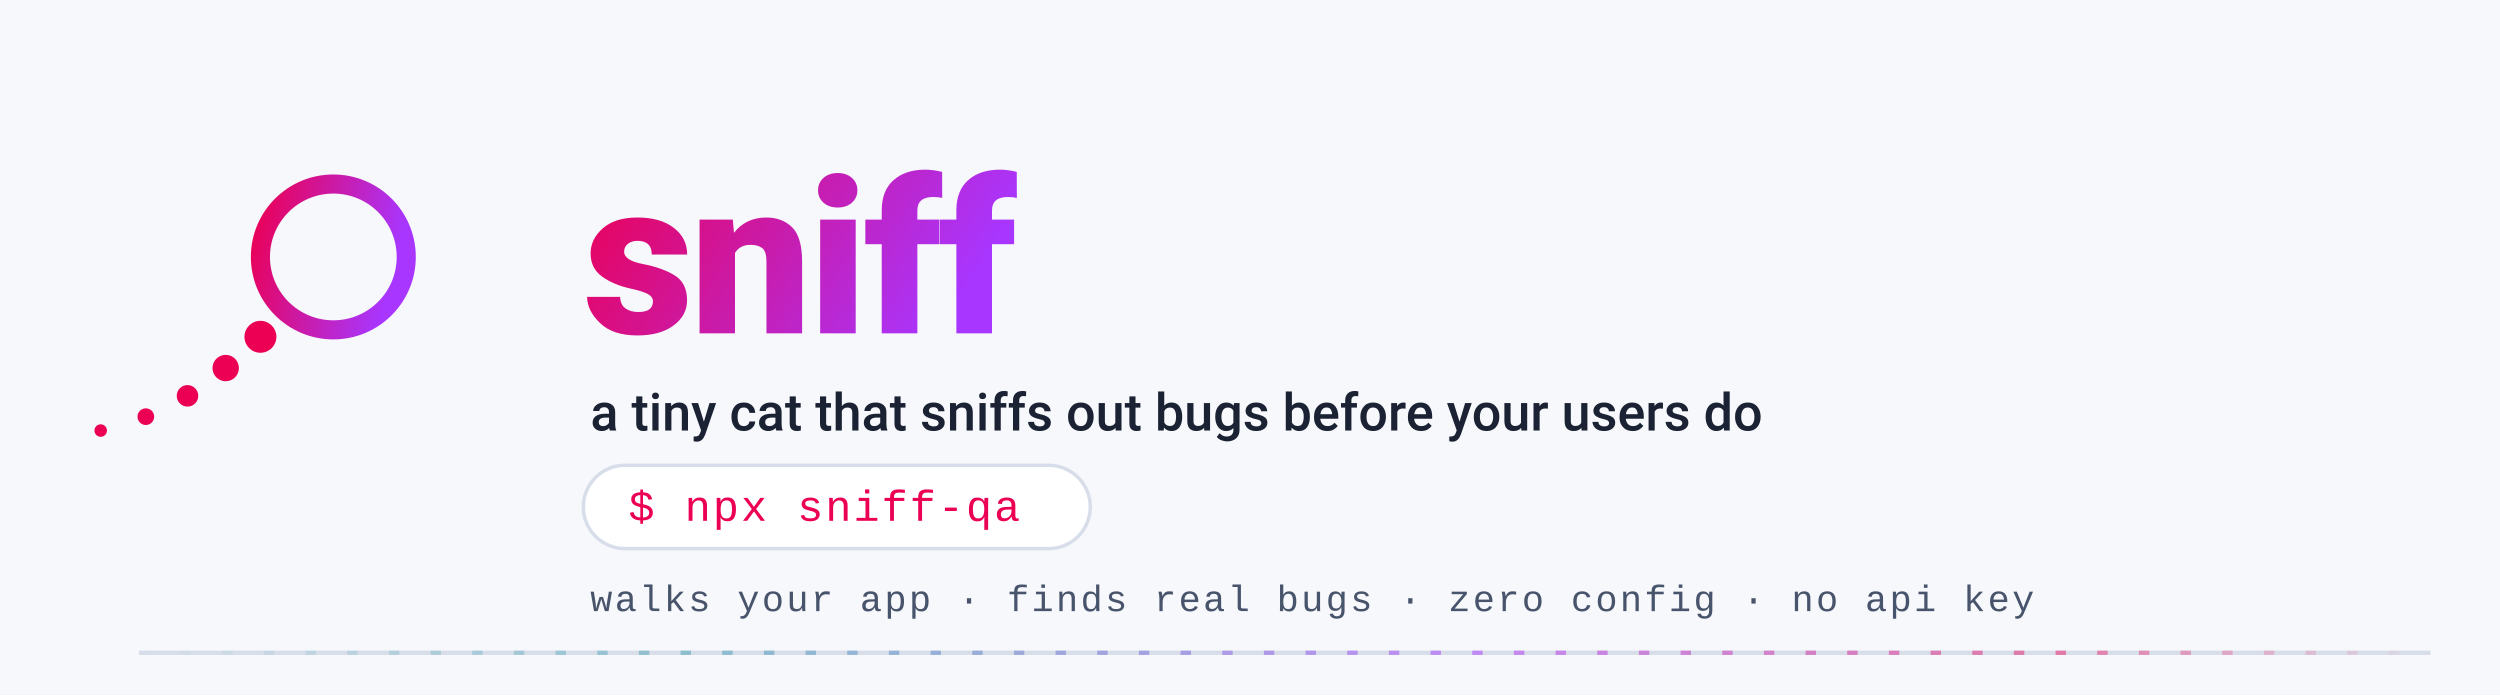
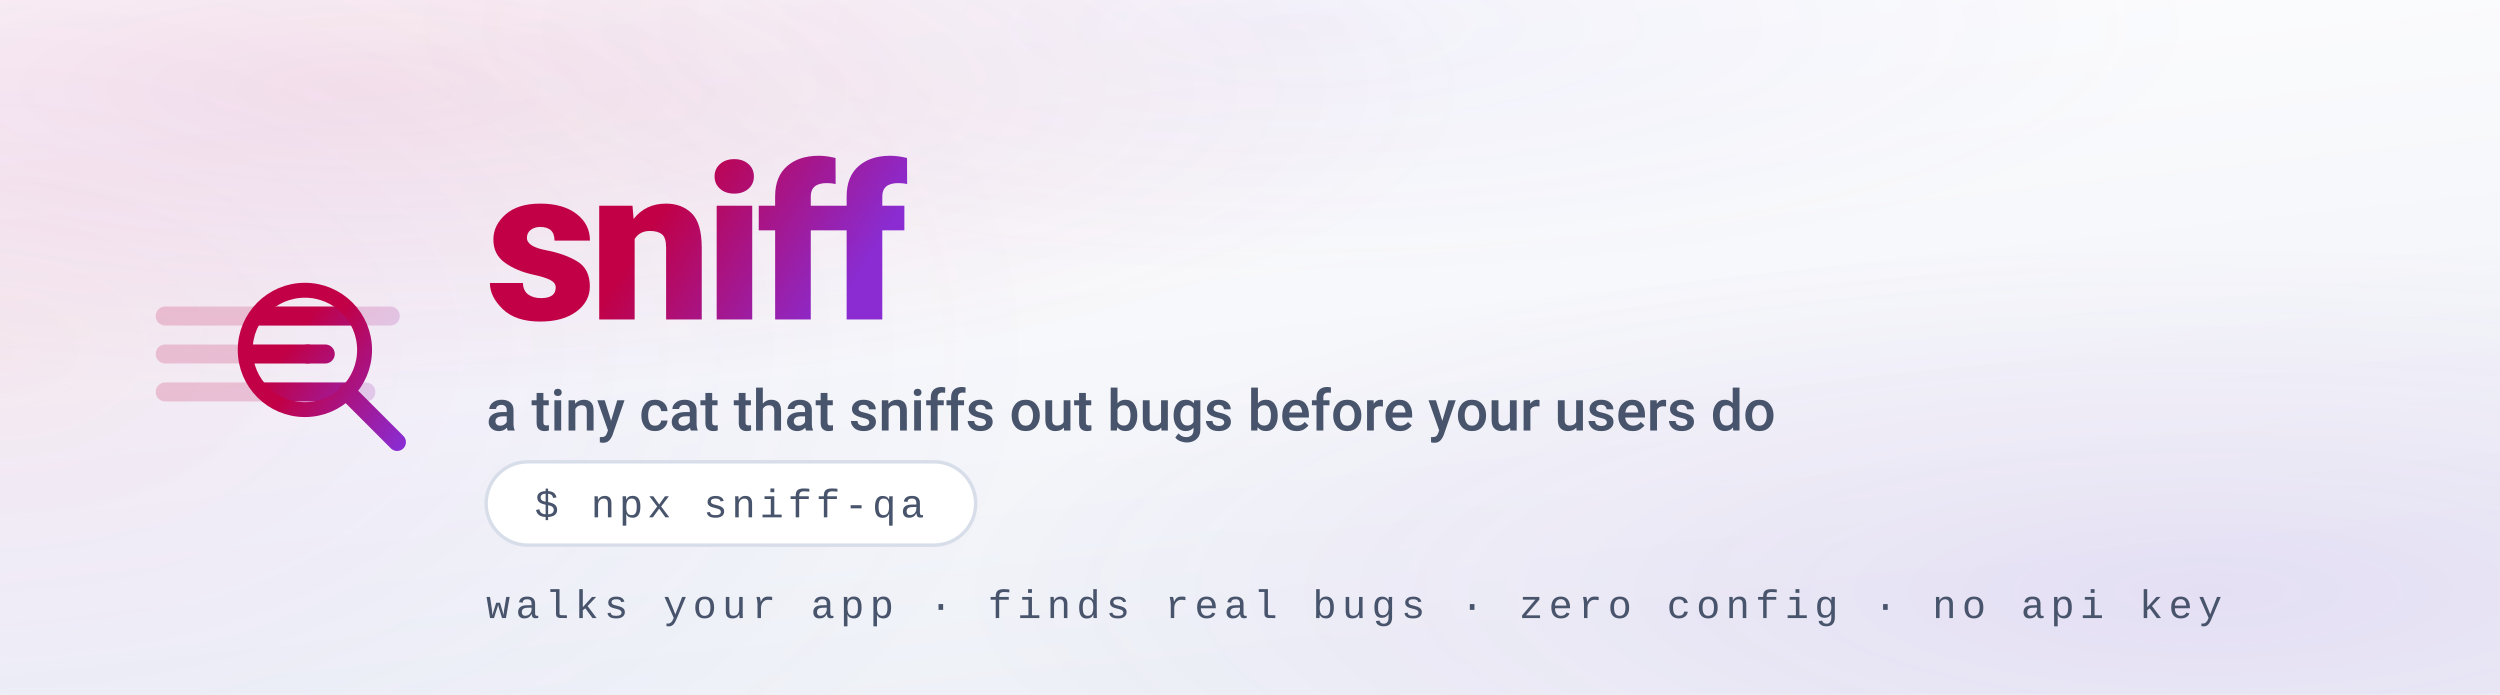
- <svg xmlns="http://www.w3.org/2000/svg" viewBox="0 0 720 200" fill="none" role="img" aria-label="sniff: a tiny cat that sniffs out bugs before your users do">
+ <svg xmlns="http://www.w3.org/2000/svg" viewBox="0 0 720 200" fill="none" role="img" aria-label="sniff: a loupe scans a field of code and the line under the lens lights up">
  <defs>
-     <linearGradient id="brand" x1="0" y1="0" x2="1" y2="0.25" gradientUnits="objectBoundingBox">
-       <stop offset="0%" stop-color="#EB0054" />
-       <stop offset="100%" stop-color="#A836FF" />
-       <animateTransform attributeName="gradientTransform" type="translate" values="-0.12 0; 0.12 0; -0.12 0" dur="18s" repeatCount="indefinite" />
+     <linearGradient id="sf-ground" x1="0" y1="0" x2="0.4" y2="1">
+       <stop offset="0%" stop-color="#FFFFFF" />
+       <stop offset="55%" stop-color="#F7F8FB" />
+       <stop offset="100%" stop-color="#EEF1F7" />
    </linearGradient>
-     <linearGradient id="horizonline" gradientUnits="userSpaceOnUse" x1="40" y1="188" x2="700" y2="188">
-       <stop offset="0%" stop-color="#00819C" stop-opacity="0" />
-       <stop offset="24%" stop-color="#00819C" stop-opacity="0.35" />
-       <stop offset="58%" stop-color="#A836FF" stop-opacity="0.5" />
-       <stop offset="84%" stop-color="#EB0054" stop-opacity="0.45" />
-       <stop offset="100%" stop-color="#EB0054" stop-opacity="0" />
+     <radialGradient id="sf-bloomA" cx="0.15" cy="0.13" r="0.44">
+       <stop offset="0%" stop-color="#C10045" stop-opacity="0.10" />
+       <stop offset="100%" stop-color="#C10045" stop-opacity="0" />
+     </radialGradient>
+     <radialGradient id="sf-bloomB" cx="0.88" cy="0.85" r="0.50">
+       <stop offset="0%" stop-color="#8A2CD1" stop-opacity="0.09" />
+       <stop offset="100%" stop-color="#8A2CD1" stop-opacity="0" />
+     </radialGradient>
+     <radialGradient id="sf-bloomC" cx="0.52" cy="0.04" r="0.36">
+       <stop offset="0%" stop-color="#5D4BD1" stop-opacity="0.06" />
+       <stop offset="100%" stop-color="#5D4BD1" stop-opacity="0" />
+     </radialGradient>
+     <radialGradient id="sf-wash" cx="0.5" cy="0.5" r="0.5">
+       <stop offset="0%" stop-color="#C10045" stop-opacity="0.07" />
+       <stop offset="42%" stop-color="#8A2CD1" stop-opacity="0.043" />
+       <stop offset="76%" stop-color="#5D4BD1" stop-opacity="0.016" />
+       <stop offset="100%" stop-color="#5D4BD1" stop-opacity="0" />
+     </radialGradient>
+     <clipPath id="sf-frame">
+       <rect width="720" height="200" />
+     </clipPath>
+     <linearGradient id="sf-ink" gradientUnits="userSpaceOnUse" x1="40" y1="88" x2="200" y2="200">
+       <stop class="sfk1" offset="0%" stop-color="#C10045" />
+       <stop class="sfk2" offset="52%" stop-color="#C10045" />
+       <stop class="sfk3" offset="100%" stop-color="#8A2CD1" />
    </linearGradient>
-     <linearGradient id="gridfade" gradientUnits="userSpaceOnUse" x1="0" y1="188" x2="0" y2="200">
-       <stop offset="0%" stop-color="#00819C" stop-opacity="0.4" />
-       <stop offset="100%" stop-color="#EB0054" stop-opacity="0.05" />
+     <clipPath id="sf-lens" clipPathUnits="userSpaceOnUse">
+       <circle cx="128" cy="130" r="41" />
+     </clipPath>
+     <linearGradient id="sf-word" x1="0" y1="0" x2="1" y2="0.25">
+       <stop class="sfk1" offset="0%" stop-color="#C10045" />
+       <stop class="sfk2" offset="46%" stop-color="#C10045" />
+       <stop class="sfk3" offset="100%" stop-color="#8A2CD1" />
    </linearGradient>
-     <linearGradient id="sheeng" x1="0" y1="0" x2="1" y2="0">
-       <stop offset="0%" stop-color="#FFFFFF" stop-opacity="0" />
-       <stop offset="50%" stop-color="#FFFFFF" stop-opacity="0.5" />
-       <stop offset="100%" stop-color="#FFFFFF" stop-opacity="0" />
-     </linearGradient>
-     <clipPath id="gridclip">
-       <rect x="0" y="188" width="720" height="12" />
-     </clipPath>
-     <clipPath id="wordclip">
-       <text x="168" y="96" font-family="system-ui, -apple-system, 'Segoe UI', Roboto, 'Helvetica Neue', Arial, sans-serif" font-size="62" font-weight="800" letter-spacing="-1">sniff</text>
-     </clipPath>
  </defs>
  <style>
    .disp { font-family: system-ui, -apple-system, 'Segoe UI', Roboto, 'Helvetica Neue', Arial, sans-serif; }
    .mono { font-family: ui-monospace, SFMono-Regular, 'SF Mono', Menlo, Consolas, 'Liberation Mono', monospace; }
-     .sub  { font-size: 15px; font-weight: 500; fill: #1A2233; }
-     .cmd  { font-size: 12.5px; letter-spacing: 0.6px; fill: #EB0054; }
-     .tag  { font-size: 10.6px; letter-spacing: 0.7px; fill: #48546B; }
- 
-     @keyframes flow { to { stroke-dashoffset: -240; } }
-     .flowline { animation: flow 14s linear infinite; }
- 
-     @keyframes pip { 0%,100% { opacity: 0.4; } 50% { opacity: 1; } }
-     .t1 { animation: pip 5s ease-in-out infinite 0s; }
-     .t2 { animation: pip 5s ease-in-out infinite 0.35s; }
-     .t3 { animation: pip 5s ease-in-out infinite 0.7s; }
-     .t4 { animation: pip 5s ease-in-out infinite 1.05s; }
-     .t5 { animation: pip 5s ease-in-out infinite 1.4s; }
- 
-     @keyframes sheen {
-       0%   { transform: translateX(0); }
-       34%  { transform: translateX(480px); }
-       100% { transform: translateX(480px); }
-     }
-     .sheen { animation: sheen 7.5s linear infinite; }
- 
+     .eyebrow { font-size: 13px; font-weight: 600; letter-spacing: 4.5px; fill: #C10045; }
+     .head    { font-size: 22px; font-weight: 700; fill: #1A2233; letter-spacing: -0.5px; }
+     .sub     { font-size: 16.5px; font-weight: 500; fill: #48546B; }
+     .tag     { font-size: 11.5px; letter-spacing: 1.6px; fill: #48546B; }
+     .chip    { font-size: 11.5px; letter-spacing: 1.2px; fill: #48546B; }
+     @keyframes sf-breathe { 0%,100% { opacity:0.72; } 50% { opacity:1; } }
+     .sfbloom { animation: sf-breathe 11s ease-in-out infinite; }
+     @keyframes sf-sweep { 0% { transform: translateX(-360px); } 100% { transform: translateX(1080px); } }
+     .sfwash { animation: sf-sweep 15s cubic-bezier(.5,0,.5,1) infinite; }
+     @keyframes sf-scan { 0%,100% { transform: translateX(-48px); } 50% { transform: translateX(48px); } }
+     @keyframes sf-scani { 0%,100% { transform: translateX(48px); } 50% { transform: translateX(-48px); } }
+     /* base transform parks the lens over the flagged row, so the resting frame is the
+        "found it" state rather than an arbitrary point of the sweep */
+     .sfscan  { transform: translateX(20px);  animation: sf-scan 7s ease-in-out infinite; }
+     .sfscani { transform: translateX(-20px); animation: sf-scani 7s ease-in-out infinite; }
+     @keyframes sf-flare { 0%,100% { opacity: 0.45; } 50% { opacity: 1; } }
+     .sfflare { animation: sf-flare 3.5s ease-in-out infinite; }
+     @keyframes sf-k1 { 0%,100% { stop-color:#C10045; } 50% { stop-color:#8A2CD1; } }
+     @keyframes sf-k2 { 0%,100% { stop-color:#C10045; } 50% { stop-color:#C10045; } }
+     @keyframes sf-k3 { 0%,100% { stop-color:#8A2CD1; } 50% { stop-color:#5D4BD1; } }
+     .sfk1 { animation: sf-k1 14s ease-in-out infinite; }
+     .sfk2 { animation: sf-k2 14s ease-in-out infinite; }
+     .sfk3 { animation: sf-k3 14s ease-in-out infinite; }
    @media (prefers-reduced-motion: reduce) { * { animation: none !important; } }
  </style>
-   <rect width="720" height="200" fill="#F7F8FB" />
-   <g id="grid" clip-path="url(#gridclip)" opacity="0">
-     <g stroke="url(#gridfade)" stroke-width="1" fill="none">
-       <path d="M360 188 L-360 200" />
-       <path d="M360 188 L40 200" />
-       <path d="M360 188 L200 200" />
-       <path d="M360 188 L300 200" />
-       <path d="M360 188 L360 200" />
-       <path d="M360 188 L420 200" />
-       <path d="M360 188 L520 200" />
-       <path d="M360 188 L680 200" />
-       <path d="M360 188 L1080 200" />
-       <line x1="0" y1="191" x2="720" y2="191" />
-       <line x1="0" y1="194" x2="720" y2="194" />
-       <line x1="0" y1="197" x2="720" y2="197" />
+   <rect width="720" height="200" fill="url(#sf-ground)" />
+   <g class="sfbloom">
+     <rect width="720" height="200" fill="url(#sf-bloomA)" />
+     <rect width="720" height="200" fill="url(#sf-bloomB)" />
+     <rect width="720" height="200" fill="url(#sf-bloomC)" />
+   </g>
+   <g clip-path="url(#sf-frame)">
+     <g transform="translate(0,100)">
+       <ellipse class="sfwash" cx="0" cy="0" rx="300" ry="180" fill="url(#sf-wash)" />
    </g>
  </g>
-   <line x1="40" y1="188" x2="700" y2="188" stroke="#D8DEE9" stroke-width="1.25" />
-   <line class="flowline" x1="40" y1="188" x2="700" y2="188" stroke="url(#horizonline)" stroke-width="1.25" stroke-dasharray="3 9" />
-   <g transform="translate(88,84)">
-     <circle cx="8" cy="-10" r="21" stroke="url(#brand)" stroke-width="5.5" fill="none" />
-     <g fill="#EB0054">
-       <circle class="t1" cx="-13" cy="13" r="4.6" />
-       <circle class="t2" cx="-23" cy="22" r="3.8" />
-       <circle class="t3" cx="-34" cy="30" r="3.1" />
-       <circle class="t4" cx="-46" cy="36" r="2.4" />
-       <circle class="t5" cx="-59" cy="40" r="1.8" />
+   <g transform="translate(30,50) scale(0.3906)">
+     <g opacity="0.19" fill="url(#sf-ink)">
+       <rect x="38" y="98" width="180" height="14" rx="7" />
+       <rect x="38" y="126" width="132" height="14" rx="7" />
+       <rect x="38" y="154" width="162" height="14" rx="7" />
+       <circle cx="150" cy="133" r="7" />
+     </g>
+     <g class="sfscan">
+       <g clip-path="url(#sf-lens)">
+         <g class="sfscani" fill="url(#sf-ink)">
+           <rect x="38" y="98" width="180" height="14" rx="7" />
+           <rect x="38" y="126" width="132" height="14" rx="7" />
+           <rect x="38" y="154" width="162" height="14" rx="7" />
+         </g>
+       </g>
+     </g>
+     <g class="sfflare" fill="url(#sf-ink)">
+       <circle cx="150" cy="133" r="7" />
+     </g>
+     <g class="sfscan">
+       <g>
+         <line x1="159" y1="161" x2="196" y2="198" stroke="url(#sf-ink)" stroke-width="13" stroke-linecap="round" />
+         <circle cx="128" cy="130" r="44" fill="none" stroke="url(#sf-ink)" stroke-width="11" />
+       </g>
    </g>
  </g>
-   <text class="disp" x="168" y="96" font-size="62" font-weight="800" letter-spacing="-1" fill="url(#brand)">sniff</text>
-   <g clip-path="url(#wordclip)">
-     <g transform="skewX(-18)">
-       <rect class="sheen" x="-120" y="26" width="56" height="90" fill="url(#sheeng)" opacity="0.55" />
-     </g>
+   <g>
+     <text class="disp" x="140" y="92" font-size="62" font-weight="800" letter-spacing="-1.9" fill="url(#sf-word)">sniff</text>
  </g>
-   <text class="disp sub" x="170" y="124">a tiny cat that sniffs out bugs before your users do</text>
-   <rect x="168" y="134" width="146" height="24" rx="12" fill="#FFFFFF" stroke="#D8DEE9" stroke-width="1" />
-   <text class="mono cmd" x="181" y="150">$ npx sniff-qa</text>
-   <text class="mono tag" x="170" y="176">walks your app · finds real bugs · zero config · no api key</text>
+   <text class="disp sub" x="140" y="124">a tiny cat that sniffs out bugs before your users do</text>
+   <g transform="translate(140,133)">
+     <rect x="0" y="0" width="141" height="24" rx="12" fill="#FFFFFF" stroke="#D8DEE9" stroke-width="1" />
+     <text class="mono chip" x="14" y="16">$ npx sniff-qa</text>
+   </g>
+   <text class="mono tag" x="140" y="178">walks your app  ·  finds real bugs  ·  zero config  ·  no api key</text>
</svg>
